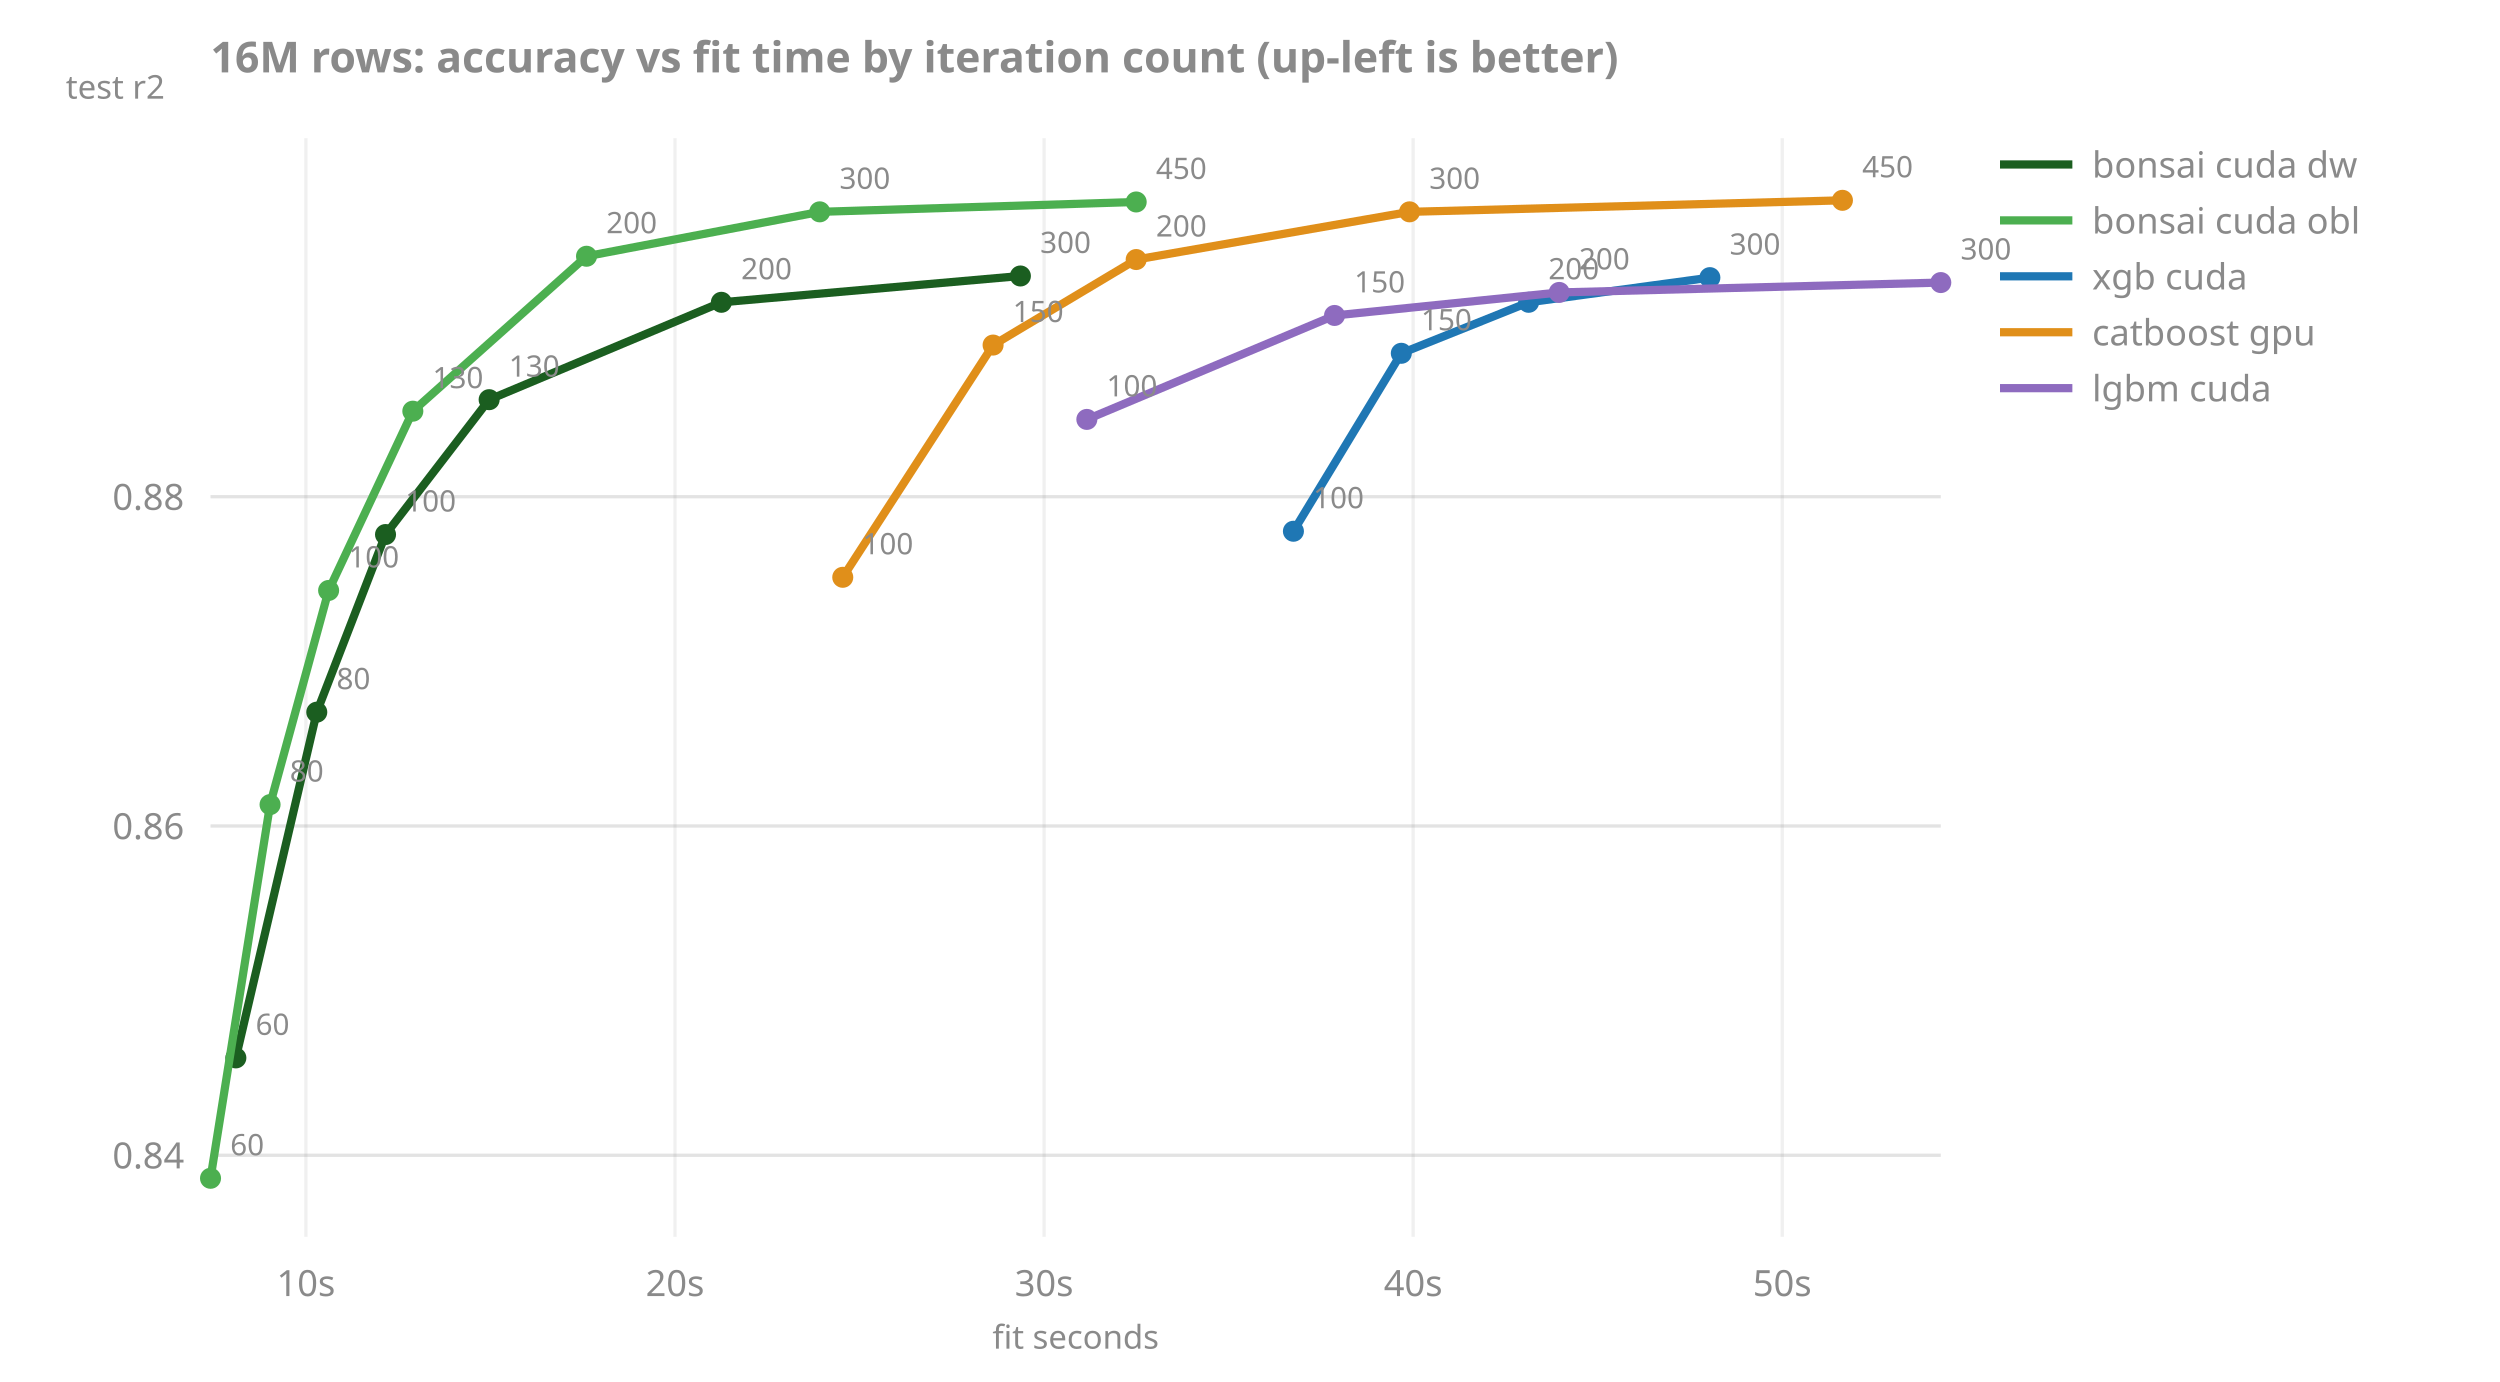
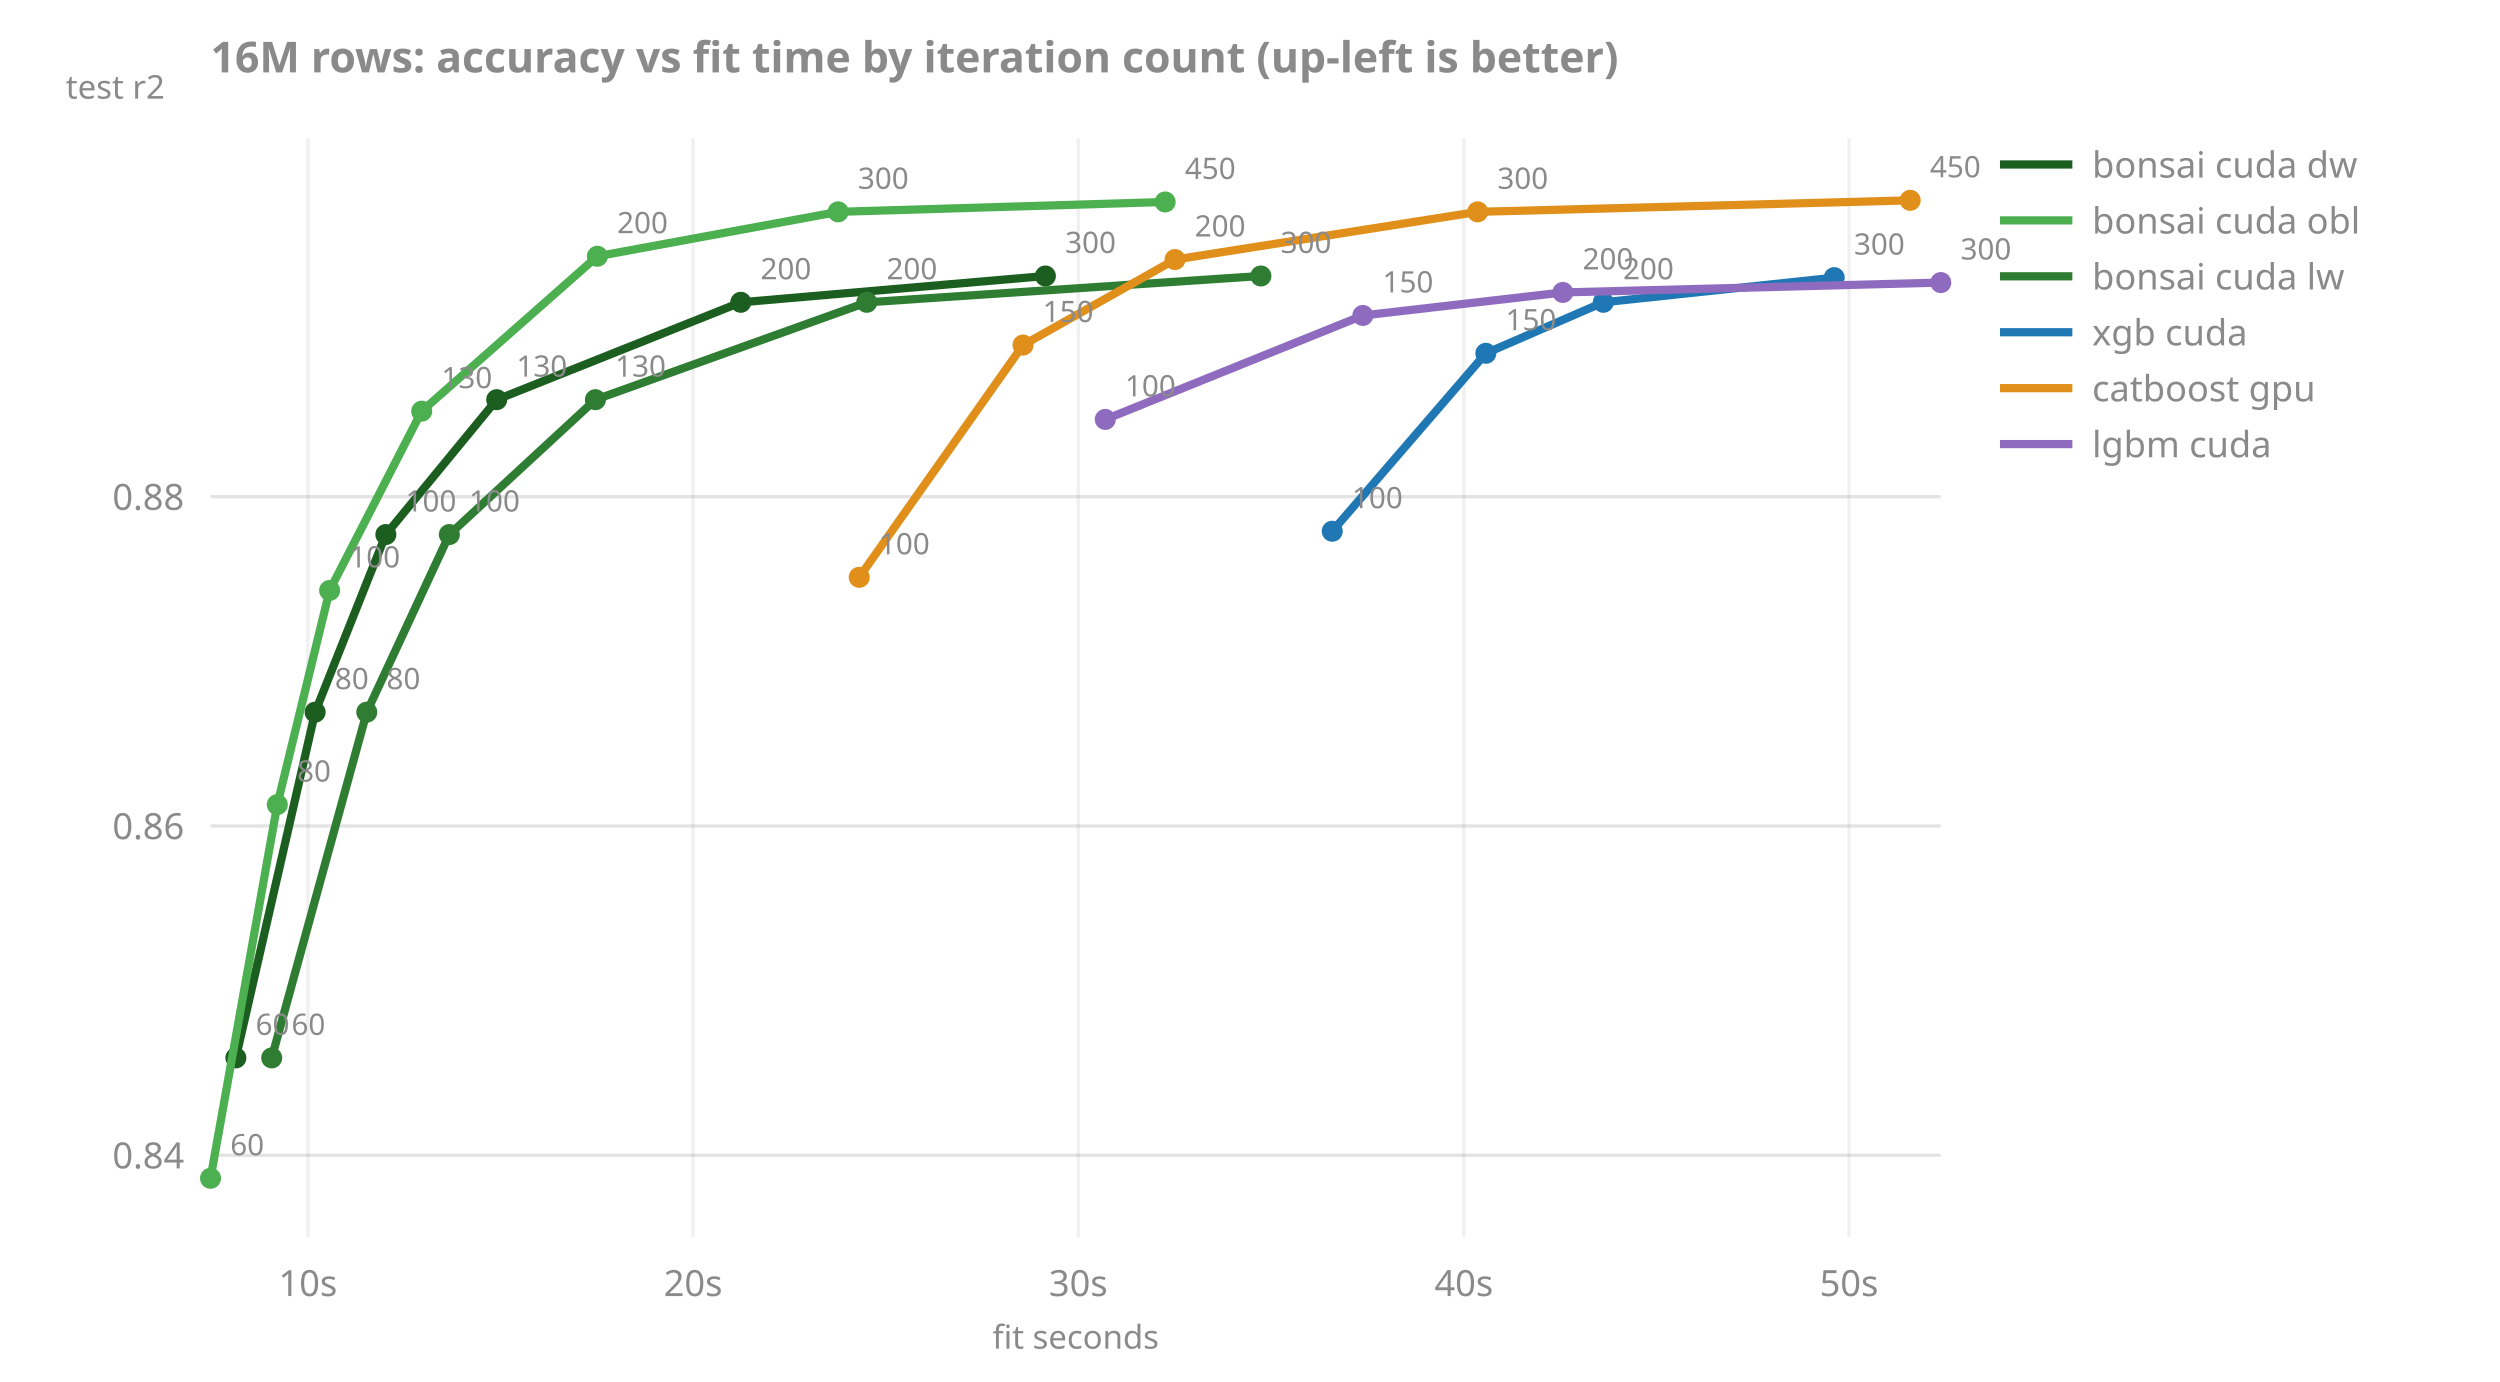
<svg xmlns="http://www.w3.org/2000/svg" width="760" height="420" viewBox="0 0 760 420">
  <text x="64" y="22" font-size="13" fill="#8a8a8a" font-family="system-ui,sans-serif" text-anchor="start" font-weight="bold">16M rows: accuracy vs fit time by iteration count (up-left is better)</text>
  <line x1="64" y1="351.2" x2="590" y2="351.2" stroke="#808080" stroke-opacity="0.22" />
  <text x="56" y="355.2" font-size="11" fill="#8a8a8a" font-family="system-ui,sans-serif" text-anchor="end" font-weight="normal">0.84</text>
  <line x1="64" y1="251.1" x2="590" y2="251.1" stroke="#808080" stroke-opacity="0.22" />
  <text x="56" y="255.1" font-size="11" fill="#8a8a8a" font-family="system-ui,sans-serif" text-anchor="end" font-weight="normal">0.86</text>
  <line x1="64" y1="151.0" x2="590" y2="151.0" stroke="#808080" stroke-opacity="0.22" />
  <text x="56" y="155.0" font-size="11" fill="#8a8a8a" font-family="system-ui,sans-serif" text-anchor="end" font-weight="normal">0.88</text>
-   <line x1="93.0" y1="42" x2="93.0" y2="376" stroke="#808080" stroke-opacity="0.12" />
-   <text x="93.0" y="394" font-size="11" fill="#8a8a8a" font-family="system-ui,sans-serif" text-anchor="middle" font-weight="normal">10s</text>
-   <line x1="205.2" y1="42" x2="205.2" y2="376" stroke="#808080" stroke-opacity="0.12" />
-   <text x="205.2" y="394" font-size="11" fill="#8a8a8a" font-family="system-ui,sans-serif" text-anchor="middle" font-weight="normal">20s</text>
-   <line x1="317.4" y1="42" x2="317.4" y2="376" stroke="#808080" stroke-opacity="0.12" />
-   <text x="317.4" y="394" font-size="11" fill="#8a8a8a" font-family="system-ui,sans-serif" text-anchor="middle" font-weight="normal">30s</text>
-   <line x1="429.6" y1="42" x2="429.6" y2="376" stroke="#808080" stroke-opacity="0.12" />
-   <text x="429.6" y="394" font-size="11" fill="#8a8a8a" font-family="system-ui,sans-serif" text-anchor="middle" font-weight="normal">40s</text>
-   <line x1="541.8" y1="42" x2="541.8" y2="376" stroke="#808080" stroke-opacity="0.12" />
-   <text x="541.8" y="394" font-size="11" fill="#8a8a8a" font-family="system-ui,sans-serif" text-anchor="middle" font-weight="normal">50s</text>
+   <line x1="93.6" y1="42" x2="93.6" y2="376" stroke="#808080" stroke-opacity="0.12" />
+   <text x="93.6" y="394" font-size="11" fill="#8a8a8a" font-family="system-ui,sans-serif" text-anchor="middle" font-weight="normal">10s</text>
+   <line x1="210.7" y1="42" x2="210.7" y2="376" stroke="#808080" stroke-opacity="0.12" />
+   <text x="210.7" y="394" font-size="11" fill="#8a8a8a" font-family="system-ui,sans-serif" text-anchor="middle" font-weight="normal">20s</text>
+   <line x1="327.8" y1="42" x2="327.8" y2="376" stroke="#808080" stroke-opacity="0.12" />
+   <text x="327.8" y="394" font-size="11" fill="#8a8a8a" font-family="system-ui,sans-serif" text-anchor="middle" font-weight="normal">30s</text>
+   <line x1="445.0" y1="42" x2="445.0" y2="376" stroke="#808080" stroke-opacity="0.12" />
+   <text x="445.0" y="394" font-size="11" fill="#8a8a8a" font-family="system-ui,sans-serif" text-anchor="middle" font-weight="normal">40s</text>
+   <line x1="562.1" y1="42" x2="562.1" y2="376" stroke="#808080" stroke-opacity="0.12" />
+   <text x="562.1" y="394" font-size="11" fill="#8a8a8a" font-family="system-ui,sans-serif" text-anchor="middle" font-weight="normal">50s</text>
  <text x="20" y="30" font-size="10" fill="#8a8a8a" font-family="system-ui,sans-serif" text-anchor="start" font-weight="normal">test r2</text>
  <text x="327.0" y="410" font-size="10" fill="#8a8a8a" font-family="system-ui,sans-serif" text-anchor="middle" font-weight="normal">fit seconds</text>
-   <polyline points="71.7,321.6 96.3,216.5 117.2,162.5 148.7,121.5 219.3,91.9 310.2,83.9" fill="none" stroke="#1b5e20" stroke-width="2.5" />
+   <polyline points="71.7,321.6 95.8,216.5 117.3,162.5 151.0,121.5 225.2,91.9 317.8,83.9" fill="none" stroke="#1b5e20" stroke-width="2.5" />
  <circle cx="71.7" cy="321.6" r="3.2" fill="#1b5e20" />
-   <circle cx="96.3" cy="216.5" r="3.2" fill="#1b5e20" />
-   <circle cx="117.2" cy="162.5" r="3.2" fill="#1b5e20" />
-   <circle cx="148.7" cy="121.5" r="3.2" fill="#1b5e20" />
-   <circle cx="219.3" cy="91.9" r="3.2" fill="#1b5e20" />
-   <circle cx="310.2" cy="83.9" r="3.2" fill="#1b5e20" />
-   <polyline points="64.0,358.2 82.1,244.6 99.9,179.5 125.5,125.0 178.3,77.9 249.2,64.4 345.4,61.4" fill="none" stroke="#4caf50" stroke-width="2.5" />
+   <circle cx="95.8" cy="216.5" r="3.2" fill="#1b5e20" />
+   <circle cx="117.3" cy="162.5" r="3.2" fill="#1b5e20" />
+   <circle cx="151.0" cy="121.5" r="3.2" fill="#1b5e20" />
+   <circle cx="225.2" cy="91.9" r="3.2" fill="#1b5e20" />
+   <circle cx="317.8" cy="83.9" r="3.2" fill="#1b5e20" />
+   <polyline points="64.0,358.2 84.3,244.6 100.2,179.5 128.2,125.0 181.6,77.9 254.8,64.4 354.2,61.4" fill="none" stroke="#4caf50" stroke-width="2.5" />
  <circle cx="64.0" cy="358.2" r="3.2" fill="#4caf50" />
-   <circle cx="82.1" cy="244.6" r="3.2" fill="#4caf50" />
-   <circle cx="99.9" cy="179.5" r="3.2" fill="#4caf50" />
-   <circle cx="125.5" cy="125.0" r="3.2" fill="#4caf50" />
-   <circle cx="178.3" cy="77.9" r="3.2" fill="#4caf50" />
-   <circle cx="249.2" cy="64.4" r="3.2" fill="#4caf50" />
-   <circle cx="345.4" cy="61.4" r="3.2" fill="#4caf50" />
-   <polyline points="393.2,161.5 426.0,107.4 464.7,91.9 519.8,84.4" fill="none" stroke="#1f77b4" stroke-width="2.5" />
-   <circle cx="393.2" cy="161.5" r="3.2" fill="#1f77b4" />
-   <circle cx="426.0" cy="107.4" r="3.2" fill="#1f77b4" />
-   <circle cx="464.7" cy="91.9" r="3.2" fill="#1f77b4" />
-   <circle cx="519.8" cy="84.4" r="3.2" fill="#1f77b4" />
-   <polyline points="256.2,175.5 301.9,104.9 345.4,78.9 428.5,64.4 560.1,60.9" fill="none" stroke="#e08f1a" stroke-width="2.5" />
-   <circle cx="256.2" cy="175.5" r="3.2" fill="#e08f1a" />
-   <circle cx="301.9" cy="104.9" r="3.2" fill="#e08f1a" />
-   <circle cx="345.4" cy="78.9" r="3.2" fill="#e08f1a" />
-   <circle cx="428.5" cy="64.4" r="3.2" fill="#e08f1a" />
-   <circle cx="560.1" cy="60.9" r="3.2" fill="#e08f1a" />
-   <polyline points="330.4,127.5 405.7,95.9 474.0,88.9 590.0,85.9" fill="none" stroke="#8e6bbf" stroke-width="2.5" />
-   <circle cx="330.4" cy="127.5" r="3.2" fill="#8e6bbf" />
-   <circle cx="405.7" cy="95.9" r="3.2" fill="#8e6bbf" />
-   <circle cx="474.0" cy="88.9" r="3.2" fill="#8e6bbf" />
+   <circle cx="84.3" cy="244.6" r="3.2" fill="#4caf50" />
+   <circle cx="100.2" cy="179.5" r="3.2" fill="#4caf50" />
+   <circle cx="128.2" cy="125.0" r="3.2" fill="#4caf50" />
+   <circle cx="181.6" cy="77.9" r="3.2" fill="#4caf50" />
+   <circle cx="254.8" cy="64.4" r="3.2" fill="#4caf50" />
+   <circle cx="354.2" cy="61.4" r="3.2" fill="#4caf50" />
+   <polyline points="82.6,321.6 111.5,216.5 136.6,162.5 181.0,121.5 263.5,91.9 383.3,83.9" fill="none" stroke="#2e7d32" stroke-width="2.5" />
+   <circle cx="82.6" cy="321.6" r="3.2" fill="#2e7d32" />
+   <circle cx="111.5" cy="216.5" r="3.2" fill="#2e7d32" />
+   <circle cx="136.6" cy="162.5" r="3.2" fill="#2e7d32" />
+   <circle cx="181.0" cy="121.5" r="3.2" fill="#2e7d32" />
+   <circle cx="263.5" cy="91.9" r="3.2" fill="#2e7d32" />
+   <circle cx="383.3" cy="83.9" r="3.2" fill="#2e7d32" />
+   <polyline points="405.0,161.5 451.7,107.4 487.4,91.9 557.6,84.4" fill="none" stroke="#1f77b4" stroke-width="2.5" />
+   <circle cx="405.0" cy="161.5" r="3.2" fill="#1f77b4" />
+   <circle cx="451.7" cy="107.4" r="3.2" fill="#1f77b4" />
+   <circle cx="487.4" cy="91.9" r="3.2" fill="#1f77b4" />
+   <circle cx="557.6" cy="84.4" r="3.2" fill="#1f77b4" />
+   <polyline points="261.2,175.5 311.0,104.9 357.2,78.9 449.2,64.4 580.7,60.9" fill="none" stroke="#e08f1a" stroke-width="2.5" />
+   <circle cx="261.2" cy="175.5" r="3.2" fill="#e08f1a" />
+   <circle cx="311.0" cy="104.9" r="3.2" fill="#e08f1a" />
+   <circle cx="357.2" cy="78.9" r="3.2" fill="#e08f1a" />
+   <circle cx="449.2" cy="64.4" r="3.2" fill="#e08f1a" />
+   <circle cx="580.7" cy="60.9" r="3.2" fill="#e08f1a" />
+   <polyline points="336.0,127.5 414.3,95.9 475.1,88.9 590.0,85.9" fill="none" stroke="#8e6bbf" stroke-width="2.5" />
+   <circle cx="336.0" cy="127.5" r="3.2" fill="#8e6bbf" />
+   <circle cx="414.3" cy="95.9" r="3.2" fill="#8e6bbf" />
+   <circle cx="475.1" cy="88.9" r="3.2" fill="#8e6bbf" />
  <circle cx="590.0" cy="85.9" r="3.2" fill="#8e6bbf" />
  <text x="77.7" y="314.6" font-size="9" fill="#8a8a8a" font-family="system-ui,sans-serif" text-anchor="start" font-weight="normal">60</text>
-   <text x="102.3" y="209.5" font-size="9" fill="#8a8a8a" font-family="system-ui,sans-serif" text-anchor="start" font-weight="normal">80</text>
-   <text x="123.2" y="155.5" font-size="9" fill="#8a8a8a" font-family="system-ui,sans-serif" text-anchor="start" font-weight="normal">100</text>
-   <text x="154.7" y="114.5" font-size="9" fill="#8a8a8a" font-family="system-ui,sans-serif" text-anchor="start" font-weight="normal">130</text>
-   <text x="225.3" y="84.9" font-size="9" fill="#8a8a8a" font-family="system-ui,sans-serif" text-anchor="start" font-weight="normal">200</text>
-   <text x="316.2" y="76.9" font-size="9" fill="#8a8a8a" font-family="system-ui,sans-serif" text-anchor="start" font-weight="normal">300</text>
+   <text x="101.8" y="209.5" font-size="9" fill="#8a8a8a" font-family="system-ui,sans-serif" text-anchor="start" font-weight="normal">80</text>
+   <text x="123.3" y="155.5" font-size="9" fill="#8a8a8a" font-family="system-ui,sans-serif" text-anchor="start" font-weight="normal">100</text>
+   <text x="157.0" y="114.5" font-size="9" fill="#8a8a8a" font-family="system-ui,sans-serif" text-anchor="start" font-weight="normal">130</text>
+   <text x="231.2" y="84.9" font-size="9" fill="#8a8a8a" font-family="system-ui,sans-serif" text-anchor="start" font-weight="normal">200</text>
+   <text x="323.8" y="76.9" font-size="9" fill="#8a8a8a" font-family="system-ui,sans-serif" text-anchor="start" font-weight="normal">300</text>
  <text x="70.0" y="351.2" font-size="9" fill="#8a8a8a" font-family="system-ui,sans-serif" text-anchor="start" font-weight="normal">60</text>
-   <text x="88.1" y="237.6" font-size="9" fill="#8a8a8a" font-family="system-ui,sans-serif" text-anchor="start" font-weight="normal">80</text>
-   <text x="105.9" y="172.5" font-size="9" fill="#8a8a8a" font-family="system-ui,sans-serif" text-anchor="start" font-weight="normal">100</text>
-   <text x="131.5" y="118.0" font-size="9" fill="#8a8a8a" font-family="system-ui,sans-serif" text-anchor="start" font-weight="normal">130</text>
-   <text x="184.3" y="70.9" font-size="9" fill="#8a8a8a" font-family="system-ui,sans-serif" text-anchor="start" font-weight="normal">200</text>
-   <text x="255.2" y="57.4" font-size="9" fill="#8a8a8a" font-family="system-ui,sans-serif" text-anchor="start" font-weight="normal">300</text>
-   <text x="351.4" y="54.4" font-size="9" fill="#8a8a8a" font-family="system-ui,sans-serif" text-anchor="start" font-weight="normal">450</text>
-   <text x="399.2" y="154.5" font-size="9" fill="#8a8a8a" font-family="system-ui,sans-serif" text-anchor="start" font-weight="normal">100</text>
-   <text x="432.0" y="100.4" font-size="9" fill="#8a8a8a" font-family="system-ui,sans-serif" text-anchor="start" font-weight="normal">150</text>
-   <text x="470.7" y="84.9" font-size="9" fill="#8a8a8a" font-family="system-ui,sans-serif" text-anchor="start" font-weight="normal">200</text>
-   <text x="525.8" y="77.4" font-size="9" fill="#8a8a8a" font-family="system-ui,sans-serif" text-anchor="start" font-weight="normal">300</text>
-   <text x="262.2" y="168.5" font-size="9" fill="#8a8a8a" font-family="system-ui,sans-serif" text-anchor="start" font-weight="normal">100</text>
-   <text x="307.9" y="97.9" font-size="9" fill="#8a8a8a" font-family="system-ui,sans-serif" text-anchor="start" font-weight="normal">150</text>
-   <text x="351.4" y="71.9" font-size="9" fill="#8a8a8a" font-family="system-ui,sans-serif" text-anchor="start" font-weight="normal">200</text>
-   <text x="434.5" y="57.4" font-size="9" fill="#8a8a8a" font-family="system-ui,sans-serif" text-anchor="start" font-weight="normal">300</text>
-   <text x="566.1" y="53.9" font-size="9" fill="#8a8a8a" font-family="system-ui,sans-serif" text-anchor="start" font-weight="normal">450</text>
-   <text x="336.4" y="120.5" font-size="9" fill="#8a8a8a" font-family="system-ui,sans-serif" text-anchor="start" font-weight="normal">100</text>
-   <text x="411.7" y="88.9" font-size="9" fill="#8a8a8a" font-family="system-ui,sans-serif" text-anchor="start" font-weight="normal">150</text>
-   <text x="480.0" y="81.9" font-size="9" fill="#8a8a8a" font-family="system-ui,sans-serif" text-anchor="start" font-weight="normal">200</text>
+   <text x="90.3" y="237.6" font-size="9" fill="#8a8a8a" font-family="system-ui,sans-serif" text-anchor="start" font-weight="normal">80</text>
+   <text x="106.2" y="172.5" font-size="9" fill="#8a8a8a" font-family="system-ui,sans-serif" text-anchor="start" font-weight="normal">100</text>
+   <text x="134.2" y="118.0" font-size="9" fill="#8a8a8a" font-family="system-ui,sans-serif" text-anchor="start" font-weight="normal">130</text>
+   <text x="187.6" y="70.9" font-size="9" fill="#8a8a8a" font-family="system-ui,sans-serif" text-anchor="start" font-weight="normal">200</text>
+   <text x="260.8" y="57.4" font-size="9" fill="#8a8a8a" font-family="system-ui,sans-serif" text-anchor="start" font-weight="normal">300</text>
+   <text x="360.2" y="54.4" font-size="9" fill="#8a8a8a" font-family="system-ui,sans-serif" text-anchor="start" font-weight="normal">450</text>
+   <text x="88.6" y="314.6" font-size="9" fill="#8a8a8a" font-family="system-ui,sans-serif" text-anchor="start" font-weight="normal">60</text>
+   <text x="117.5" y="209.5" font-size="9" fill="#8a8a8a" font-family="system-ui,sans-serif" text-anchor="start" font-weight="normal">80</text>
+   <text x="142.6" y="155.5" font-size="9" fill="#8a8a8a" font-family="system-ui,sans-serif" text-anchor="start" font-weight="normal">100</text>
+   <text x="187.0" y="114.5" font-size="9" fill="#8a8a8a" font-family="system-ui,sans-serif" text-anchor="start" font-weight="normal">130</text>
+   <text x="269.5" y="84.9" font-size="9" fill="#8a8a8a" font-family="system-ui,sans-serif" text-anchor="start" font-weight="normal">200</text>
+   <text x="389.3" y="76.9" font-size="9" fill="#8a8a8a" font-family="system-ui,sans-serif" text-anchor="start" font-weight="normal">300</text>
+   <text x="411.0" y="154.5" font-size="9" fill="#8a8a8a" font-family="system-ui,sans-serif" text-anchor="start" font-weight="normal">100</text>
+   <text x="457.7" y="100.4" font-size="9" fill="#8a8a8a" font-family="system-ui,sans-serif" text-anchor="start" font-weight="normal">150</text>
+   <text x="493.4" y="84.9" font-size="9" fill="#8a8a8a" font-family="system-ui,sans-serif" text-anchor="start" font-weight="normal">200</text>
+   <text x="563.6" y="77.4" font-size="9" fill="#8a8a8a" font-family="system-ui,sans-serif" text-anchor="start" font-weight="normal">300</text>
+   <text x="267.2" y="168.5" font-size="9" fill="#8a8a8a" font-family="system-ui,sans-serif" text-anchor="start" font-weight="normal">100</text>
+   <text x="317.0" y="97.9" font-size="9" fill="#8a8a8a" font-family="system-ui,sans-serif" text-anchor="start" font-weight="normal">150</text>
+   <text x="363.2" y="71.9" font-size="9" fill="#8a8a8a" font-family="system-ui,sans-serif" text-anchor="start" font-weight="normal">200</text>
+   <text x="455.2" y="57.4" font-size="9" fill="#8a8a8a" font-family="system-ui,sans-serif" text-anchor="start" font-weight="normal">300</text>
+   <text x="586.7" y="53.9" font-size="9" fill="#8a8a8a" font-family="system-ui,sans-serif" text-anchor="start" font-weight="normal">450</text>
+   <text x="342.0" y="120.5" font-size="9" fill="#8a8a8a" font-family="system-ui,sans-serif" text-anchor="start" font-weight="normal">100</text>
+   <text x="420.3" y="88.9" font-size="9" fill="#8a8a8a" font-family="system-ui,sans-serif" text-anchor="start" font-weight="normal">150</text>
+   <text x="481.1" y="81.9" font-size="9" fill="#8a8a8a" font-family="system-ui,sans-serif" text-anchor="start" font-weight="normal">200</text>
  <text x="596.0" y="78.9" font-size="9" fill="#8a8a8a" font-family="system-ui,sans-serif" text-anchor="start" font-weight="normal">300</text>
  <line x1="608" y1="50" x2="630" y2="50" stroke="#1b5e20" stroke-width="2.5" />
  <text x="636" y="54" font-size="11" fill="#8a8a8a" font-family="system-ui,sans-serif" text-anchor="start" font-weight="normal">bonsai cuda dw</text>
  <line x1="608" y1="67" x2="630" y2="67" stroke="#4caf50" stroke-width="2.5" />
  <text x="636" y="71" font-size="11" fill="#8a8a8a" font-family="system-ui,sans-serif" text-anchor="start" font-weight="normal">bonsai cuda obl</text>
-   <line x1="608" y1="84" x2="630" y2="84" stroke="#1f77b4" stroke-width="2.5" />
-   <text x="636" y="88" font-size="11" fill="#8a8a8a" font-family="system-ui,sans-serif" text-anchor="start" font-weight="normal">xgb cuda</text>
-   <line x1="608" y1="101" x2="630" y2="101" stroke="#e08f1a" stroke-width="2.5" />
-   <text x="636" y="105" font-size="11" fill="#8a8a8a" font-family="system-ui,sans-serif" text-anchor="start" font-weight="normal">catboost gpu</text>
-   <line x1="608" y1="118" x2="630" y2="118" stroke="#8e6bbf" stroke-width="2.5" />
-   <text x="636" y="122" font-size="11" fill="#8a8a8a" font-family="system-ui,sans-serif" text-anchor="start" font-weight="normal">lgbm cuda</text>
+   <line x1="608" y1="84" x2="630" y2="84" stroke="#2e7d32" stroke-width="2.5" />
+   <text x="636" y="88" font-size="11" fill="#8a8a8a" font-family="system-ui,sans-serif" text-anchor="start" font-weight="normal">bonsai cuda lw</text>
+   <line x1="608" y1="101" x2="630" y2="101" stroke="#1f77b4" stroke-width="2.5" />
+   <text x="636" y="105" font-size="11" fill="#8a8a8a" font-family="system-ui,sans-serif" text-anchor="start" font-weight="normal">xgb cuda</text>
+   <line x1="608" y1="118" x2="630" y2="118" stroke="#e08f1a" stroke-width="2.5" />
+   <text x="636" y="122" font-size="11" fill="#8a8a8a" font-family="system-ui,sans-serif" text-anchor="start" font-weight="normal">catboost gpu</text>
+   <line x1="608" y1="135" x2="630" y2="135" stroke="#8e6bbf" stroke-width="2.5" />
+   <text x="636" y="139" font-size="11" fill="#8a8a8a" font-family="system-ui,sans-serif" text-anchor="start" font-weight="normal">lgbm cuda</text>
</svg>
